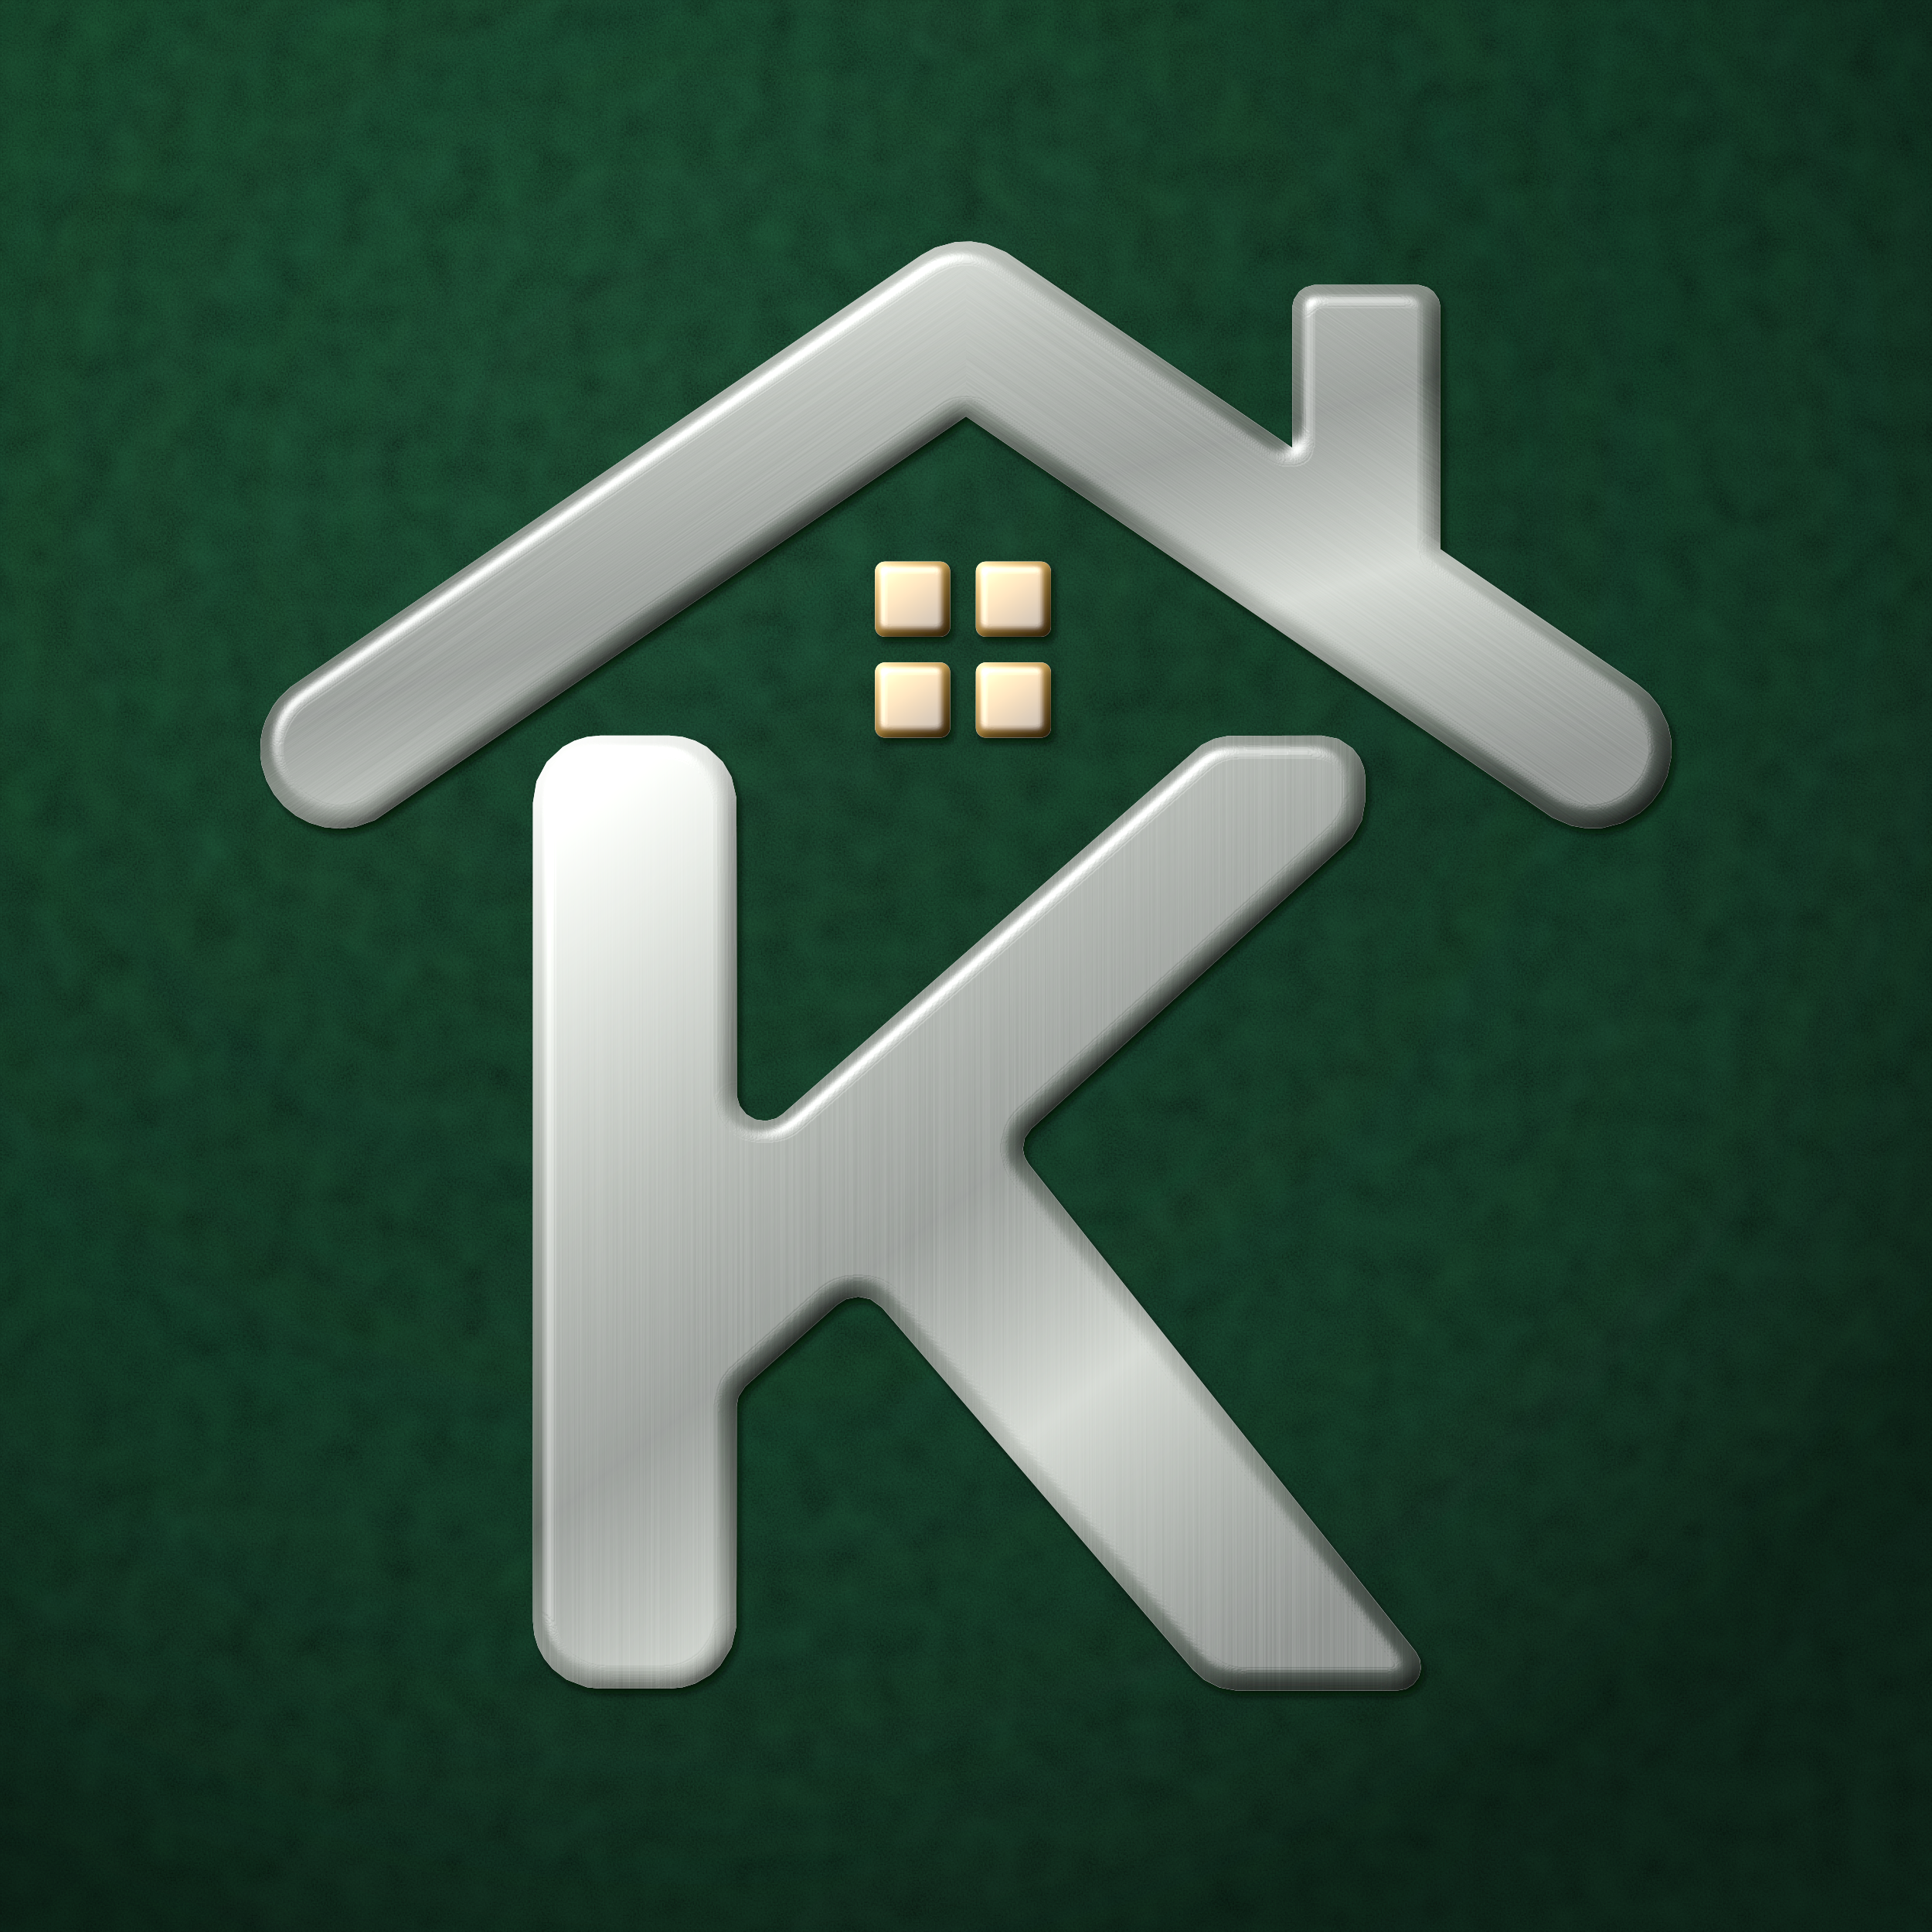
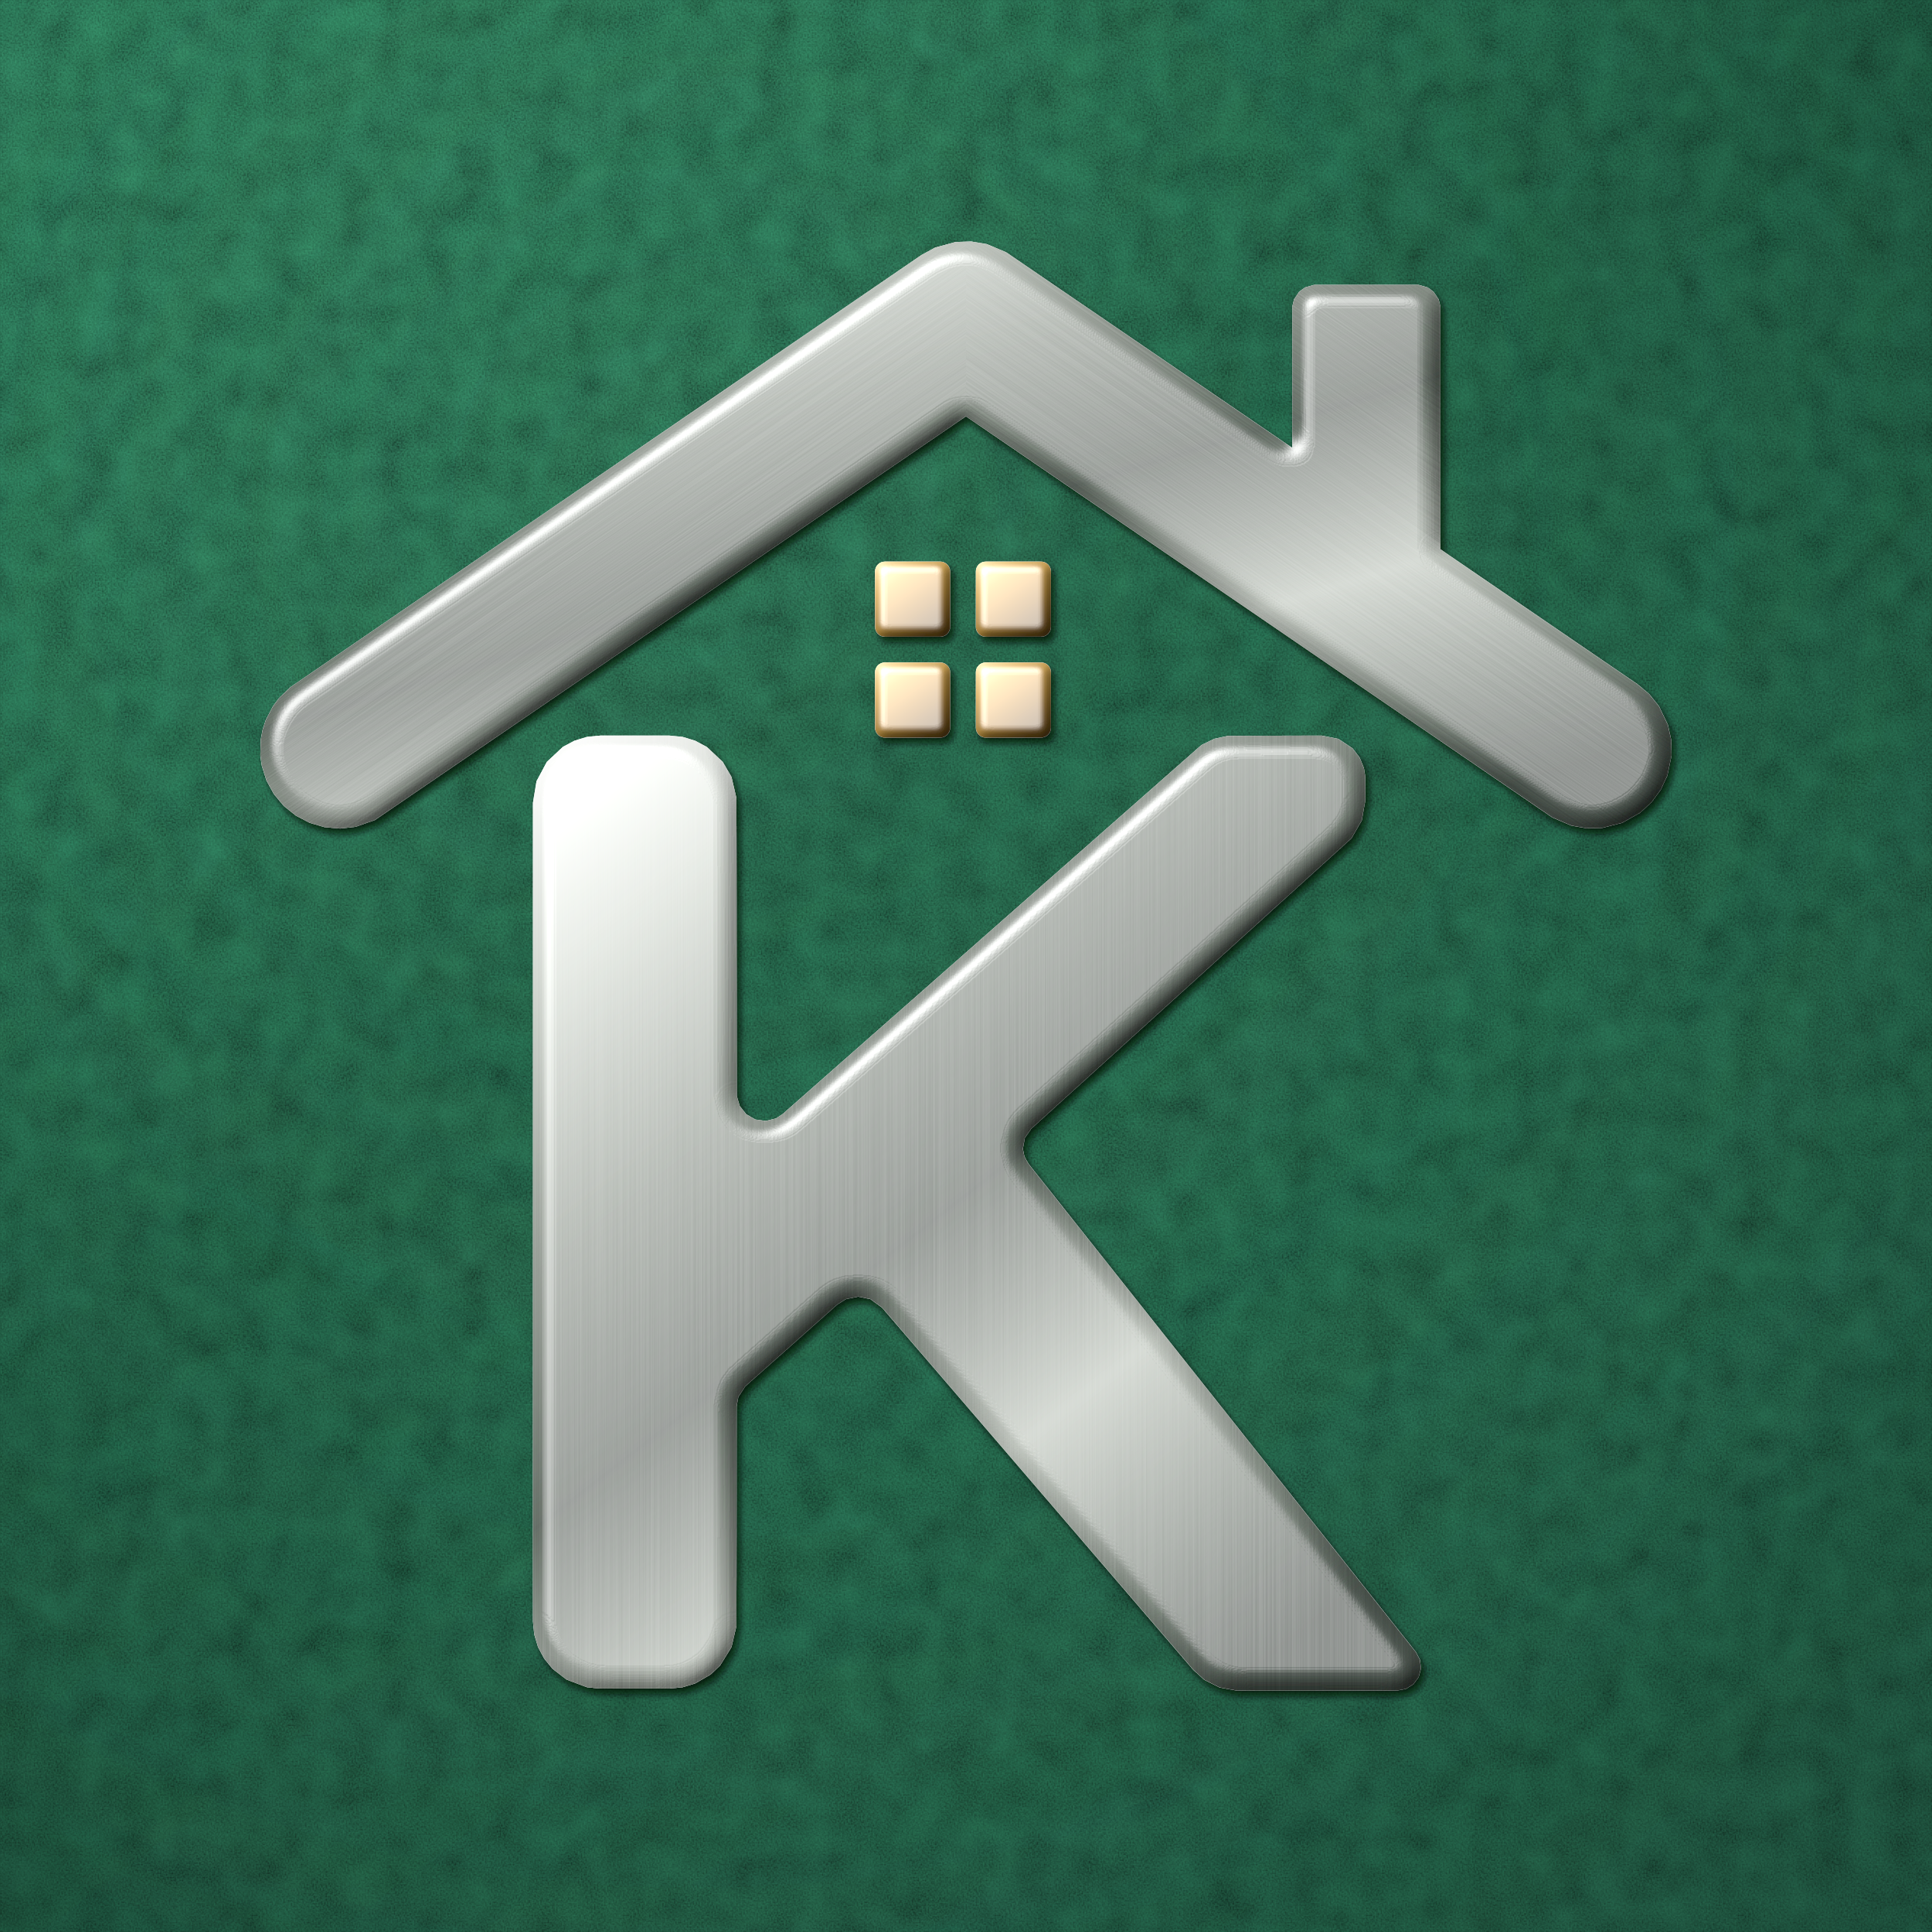
<svg xmlns="http://www.w3.org/2000/svg" viewBox="0 0 1024 1024" width="1024" height="1024" role="img" aria-labelledby="ttl desc">
  <defs>
    <linearGradient id="tileBase" x1="0.1" y1="0" x2="0.85" y2="1">
-       <stop offset="0" stop-color="#103420" />
-       <stop offset="0.42" stop-color="#0d2a1b" />
-       <stop offset="1" stop-color="#112f1f" />
+       <stop offset="0" stop-color="#246248" />
+       <stop offset="0.42" stop-color="#1b4e39" />
+       <stop offset="1" stop-color="#205741" />
    </linearGradient>
    <radialGradient id="tileSheen" cx="0.36" cy="0.26" r="0.78">
      <stop offset="0" stop-color="#569270" stop-opacity="0.13" />
      <stop offset="0.55" stop-color="#2b6246" stop-opacity="0.08" />
-       <stop offset="1" stop-color="#000000" stop-opacity="0.30" />
+       <stop offset="1" stop-color="#000000" stop-opacity="0.12" />
    </radialGradient>
    <radialGradient id="vignette" cx="0.38" cy="0.32" r="0.92">
      <stop offset="0.3" stop-color="#000000" stop-opacity="0" />
-       <stop offset="0.72" stop-color="#000000" stop-opacity="0.07" />
+       <stop offset="0.72" stop-color="#000000" stop-opacity="0.05" />
      <stop offset="1" stop-color="#000000" stop-opacity="0.18" />
    </radialGradient>
    <filter id="pile" filterUnits="userSpaceOnUse" x="0" y="0" width="1024" height="1024">
      <feTurbulence type="fractalNoise" baseFrequency="0.05" numOctaves="2" seed="17" result="clump" />
      <feTurbulence type="fractalNoise" baseFrequency="1.3" numOctaves="1" seed="29" result="tuft" />
      <feComposite in="clump" in2="tuft" operator="arithmetic" k1="0" k2="0.26" k3="0.74" k4="0" result="mix" />
      <feColorMatrix in="mix" type="matrix" values="1.85 0 0 0 -0.487   1.85 0 0 0 -0.487   1.85 0 0 0 -0.487   0 0 0 0 1" result="tone" />
      <feGaussianBlur in="tone" stdDeviation="0.45" />
    </filter>
    <linearGradient id="steel" x1="0.06" y1="0" x2="0.78" y2="1">
      <stop offset="0" stop-color="#fbfcfa" />
      <stop offset="0.14" stop-color="#cfd4cd" />
      <stop offset="0.34" stop-color="#8d948c" />
      <stop offset="0.52" stop-color="#5c645d" />
      <stop offset="0.72" stop-color="#b6bcb4" />
      <stop offset="0.87" stop-color="#7b837b" />
      <stop offset="1" stop-color="#474f49" />
    </linearGradient>
    <filter id="grainAlong" filterUnits="userSpaceOnUse" x="-420" y="-420" width="1864" height="1864">
      <feTurbulence type="fractalNoise" baseFrequency="0.004 1.25" numOctaves="3" seed="5" result="n" />
      <feColorMatrix in="n" type="matrix" values="0 0 0 0 0.5  0 0 0 0 0.51  0 0 0 0 0.5  0 0 0 0.9 0" />
    </filter>
    <filter id="grainAcross" filterUnits="userSpaceOnUse" x="-420" y="-420" width="1864" height="1864">
      <feTurbulence type="fractalNoise" baseFrequency="1.25 0.004" numOctaves="3" seed="9" result="n" />
      <feColorMatrix in="n" type="matrix" values="0 0 0 0 0.5  0 0 0 0 0.51  0 0 0 0 0.5  0 0 0 0.9 0" />
    </filter>
    <filter id="bevelSteel" x="-14%" y="-14%" width="128%" height="128%">
      <feGaussianBlur in="SourceAlpha" stdDeviation="5.0" result="bump" />
      <feDiffuseLighting in="bump" surfaceScale="12" diffuseConstant="1.5" lighting-color="0.85" result="dif">
        <feDistantLight azimuth="228" elevation="46" />
      </feDiffuseLighting>
      <feComposite in="dif" in2="SourceAlpha" operator="in" result="difC" />
      <feBlend in="SourceGraphic" in2="difC" mode="multiply" result="body" />
      <feSpecularLighting in="bump" surfaceScale="12" specularConstant="1.05" specularExponent="48" lighting-color="#ffffff" result="spc">
        <feDistantLight azimuth="228" elevation="61" />
      </feSpecularLighting>
      <feComposite in="spc" in2="SourceAlpha" operator="in" result="spcC" />
      <feComposite in="body" in2="spcC" operator="arithmetic" k1="0" k2="1" k3="0.8" k4="0" />
    </filter>
    <linearGradient id="brass" x1="0" y1="0" x2="0.7" y2="1">
      <stop offset="0" stop-color="#ffeab0" />
      <stop offset="0.32" stop-color="#d9b062" />
      <stop offset="0.7" stop-color="#9c7834" />
      <stop offset="1" stop-color="#64491d" />
    </linearGradient>
    <filter id="bevelBrass" x="-14%" y="-14%" width="128%" height="128%">
      <feGaussianBlur in="SourceAlpha" stdDeviation="2.6" result="bump" />
      <feDiffuseLighting in="bump" surfaceScale="6" diffuseConstant="1.46" lighting-color="0.9" result="dif">
        <feDistantLight azimuth="228" elevation="46" />
      </feDiffuseLighting>
      <feComposite in="dif" in2="SourceAlpha" operator="in" result="difC" />
      <feBlend in="SourceGraphic" in2="difC" mode="multiply" result="body" />
      <feSpecularLighting in="bump" surfaceScale="6" specularConstant="1.35" specularExponent="24" lighting-color="#fffaf0" result="spc">
        <feDistantLight azimuth="228" elevation="61" />
      </feSpecularLighting>
      <feComposite in="spc" in2="SourceAlpha" operator="in" result="spcC" />
      <feComposite in="body" in2="spcC" operator="arithmetic" k1="0" k2="1" k3="0.8" k4="0" />
    </filter>
    <filter id="cast" x="-22%" y="-22%" width="155%" height="155%">
      <feDropShadow dx="8" dy="13" stdDeviation="12" flood-color="#03120a" flood-opacity="0.58" />
      <feDropShadow dx="2" dy="3" stdDeviation="1.8" flood-color="#010c06" flood-opacity="0.75" />
    </filter>
    <clipPath id="tileClip">
      <rect width="1024" height="1024" />
    </clipPath>
    <clipPath id="roofClip">
      <path d="M763.43 162.54L762.51 158.71L759.79 154.63L756.61 152.32L751.88 150.99L696.47 150.99L691.74 152.32L688.56 154.63L685.84 158.71L684.92 162.54L684.88 237.37L533.29 133.72L523.02 129.38L514.77 127.99L506.4 128.27L495.64 131.21L488.3 135.22L153.9 364.24L147.97 369.92L144.68 374.31L140.88 381.6L139.18 386.81L138.17 392.2L137.99 400.42L138.77 405.84L141.24 413.68L145.2 420.88L150.48 427.18L156.89 432.32L164.18 436.11L172.07 438.41L180.26 439.12L188.43 438.22L198.75 434.59L511.97 220.61L822.8 433.27L832.86 437.57L840.95 439L849.16 438.82L859.76 436.11L869.3 430.74L875.36 425.19L880.22 418.57L883.7 411.12L885.95 400.42L885.78 392.2L884 384.18L879.27 374.31L874.13 367.9L867.84 362.62L763.47 291.17Z" />
    </clipPath>
    <clipPath id="kClip">
      <path d="M282.48 425.5L284.37 414.05L289.85 403.81L298.32 395.87L304.48 392.58L311.16 390.55L318.11 389.87L354.79 389.87L361.74 390.55L368.42 392.58L374.58 395.87L383.05 403.81L387.7 411.86L390.34 423.17L390.48 580.89L392.06 586.24L395.52 590.61L400.36 593.38L405.88 594.14L411.29 592.79L414.8 590.49L636.77 394.89L643.58 391.58L650.97 390L700.51 389.87L709.37 391.63L716.87 396.65L720.55 401.44L722.86 407.02L723.6 411.49L723.65 424.12L721.76 434.84L716.33 444.28L546.59 598.22L543.17 603.07L542.12 608.91L542.97 613.08L545.06 616.79L750.43 875.62L752.61 879.75L753.12 884.39L751.91 888.9L749.13 892.66L745.17 895.14L740.58 896.01L655.22 895.99L646.38 894.38L638.34 890.34L632.51 885.06L467.55 693.07L461.33 688.54L454.85 687.23L448.36 688.53L443.69 691.47L394.96 734.8L391.31 740.36L390.42 745.41L390.34 861.66L387.7 872.97L381.58 882.82L376.48 887.6L368.42 892.25L361.74 894.28L354.79 894.96L318.11 894.96L311.16 894.28L300.3 890.19L292.92 884.52L288.49 879.13L285.19 872.97L283.17 866.28L282.48 859.33Z" />
    </clipPath>
    <clipPath id="halfL">
      <rect x="-420" y="-420" width="932" height="1864" />
    </clipPath>
    <clipPath id="halfR">
      <rect x="512" y="-420" width="932" height="1864" />
    </clipPath>
    <linearGradient id="rim" x1="0.2" y1="0" x2="0.8" y2="1">
      <stop offset="0" stop-color="#7cb795" stop-opacity="0.8" />
      <stop offset="0.42" stop-color="#2d6a4c" stop-opacity="0.14" />
      <stop offset="1" stop-color="#01100a" stop-opacity="0.66" />
    </linearGradient>
  </defs>
  <g clip-path="url(#tileClip)">
    <rect width="1024" height="1024" fill="url(#tileBase)" />
    <rect width="1024" height="1024" fill="url(#tileSheen)" />
    <rect width="1024" height="1024" filter="url(#pile)" opacity="0.62" style="mix-blend-mode:overlay" />
    <rect width="1024" height="1024" fill="url(#vignette)" />
    <g filter="url(#cast)">
      <path d="M763.43 162.54L762.51 158.71L759.79 154.63L756.61 152.32L751.88 150.99L696.47 150.99L691.74 152.32L688.56 154.63L685.84 158.71L684.92 162.54L684.88 237.37L533.29 133.72L523.02 129.38L514.77 127.99L506.4 128.27L495.64 131.21L488.3 135.22L153.9 364.24L147.97 369.92L144.68 374.31L140.88 381.6L139.18 386.81L138.17 392.2L137.99 400.42L138.77 405.84L141.24 413.68L145.2 420.88L150.48 427.18L156.89 432.32L164.18 436.11L172.07 438.41L180.26 439.12L188.43 438.22L198.75 434.59L511.97 220.61L822.8 433.27L832.86 437.57L840.95 439L849.16 438.82L859.76 436.11L869.3 430.74L875.36 425.19L880.22 418.57L883.7 411.12L885.95 400.42L885.78 392.2L884 384.18L879.27 374.31L874.13 367.9L867.84 362.62L763.47 291.17Z" fill="url(#steel)" filter="url(#bevelSteel)" />
      <path d="M282.48 425.5L284.37 414.05L289.85 403.81L298.32 395.87L304.48 392.58L311.16 390.55L318.11 389.87L354.79 389.87L361.74 390.55L368.42 392.58L374.58 395.87L383.05 403.81L387.7 411.86L390.34 423.17L390.48 580.89L392.06 586.24L395.52 590.61L400.36 593.38L405.88 594.14L411.29 592.79L414.8 590.49L636.77 394.89L643.58 391.58L650.97 390L700.51 389.87L709.37 391.63L716.87 396.65L720.55 401.44L722.86 407.02L723.6 411.49L723.65 424.12L721.76 434.84L716.33 444.28L546.59 598.22L543.17 603.07L542.12 608.91L542.97 613.08L545.06 616.79L750.43 875.62L752.61 879.75L753.12 884.39L751.91 888.9L749.13 892.66L745.17 895.14L740.58 896.01L655.22 895.99L646.38 894.38L638.34 890.34L632.51 885.06L467.55 693.07L461.33 688.54L454.85 687.23L448.36 688.53L443.69 691.47L394.96 734.8L391.31 740.36L390.42 745.41L390.34 861.66L387.7 872.97L381.58 882.82L376.48 887.6L368.42 892.25L361.74 894.28L354.79 894.96L318.11 894.96L311.16 894.28L300.3 890.19L292.92 884.52L288.49 879.13L285.19 872.97L283.17 866.28L282.48 859.33Z" fill="url(#steel)" filter="url(#bevelSteel)" />
      <rect x="463.77" y="297.65" width="39.82" height="39.82" rx="5.24" fill="url(#brass)" filter="url(#bevelBrass)" />
      <rect x="517.21" y="297.65" width="39.82" height="39.82" rx="5.24" fill="url(#brass)" filter="url(#bevelBrass)" />
      <rect x="463.77" y="351.1" width="39.82" height="39.82" rx="5.24" fill="url(#brass)" filter="url(#bevelBrass)" />
      <rect x="517.21" y="351.1" width="39.82" height="39.82" rx="5.24" fill="url(#brass)" filter="url(#bevelBrass)" />
    </g>
    <g style="mix-blend-mode:overlay" opacity="0.5">
      <g clip-path="url(#roofClip)">
        <g clip-path="url(#halfL)">
          <g transform="rotate(-34.4 512 512)">
            <rect x="-420" y="-420" width="1864" height="1864" filter="url(#grainAlong)" />
          </g>
        </g>
        <g clip-path="url(#halfR)">
          <g transform="rotate(34.4 512 512)">
            <rect x="-420" y="-420" width="1864" height="1864" filter="url(#grainAlong)" />
          </g>
        </g>
      </g>
      <g clip-path="url(#kClip)">
        <rect x="-420" y="-420" width="1864" height="1864" filter="url(#grainAcross)" />
      </g>
    </g>
  </g>
</svg>
